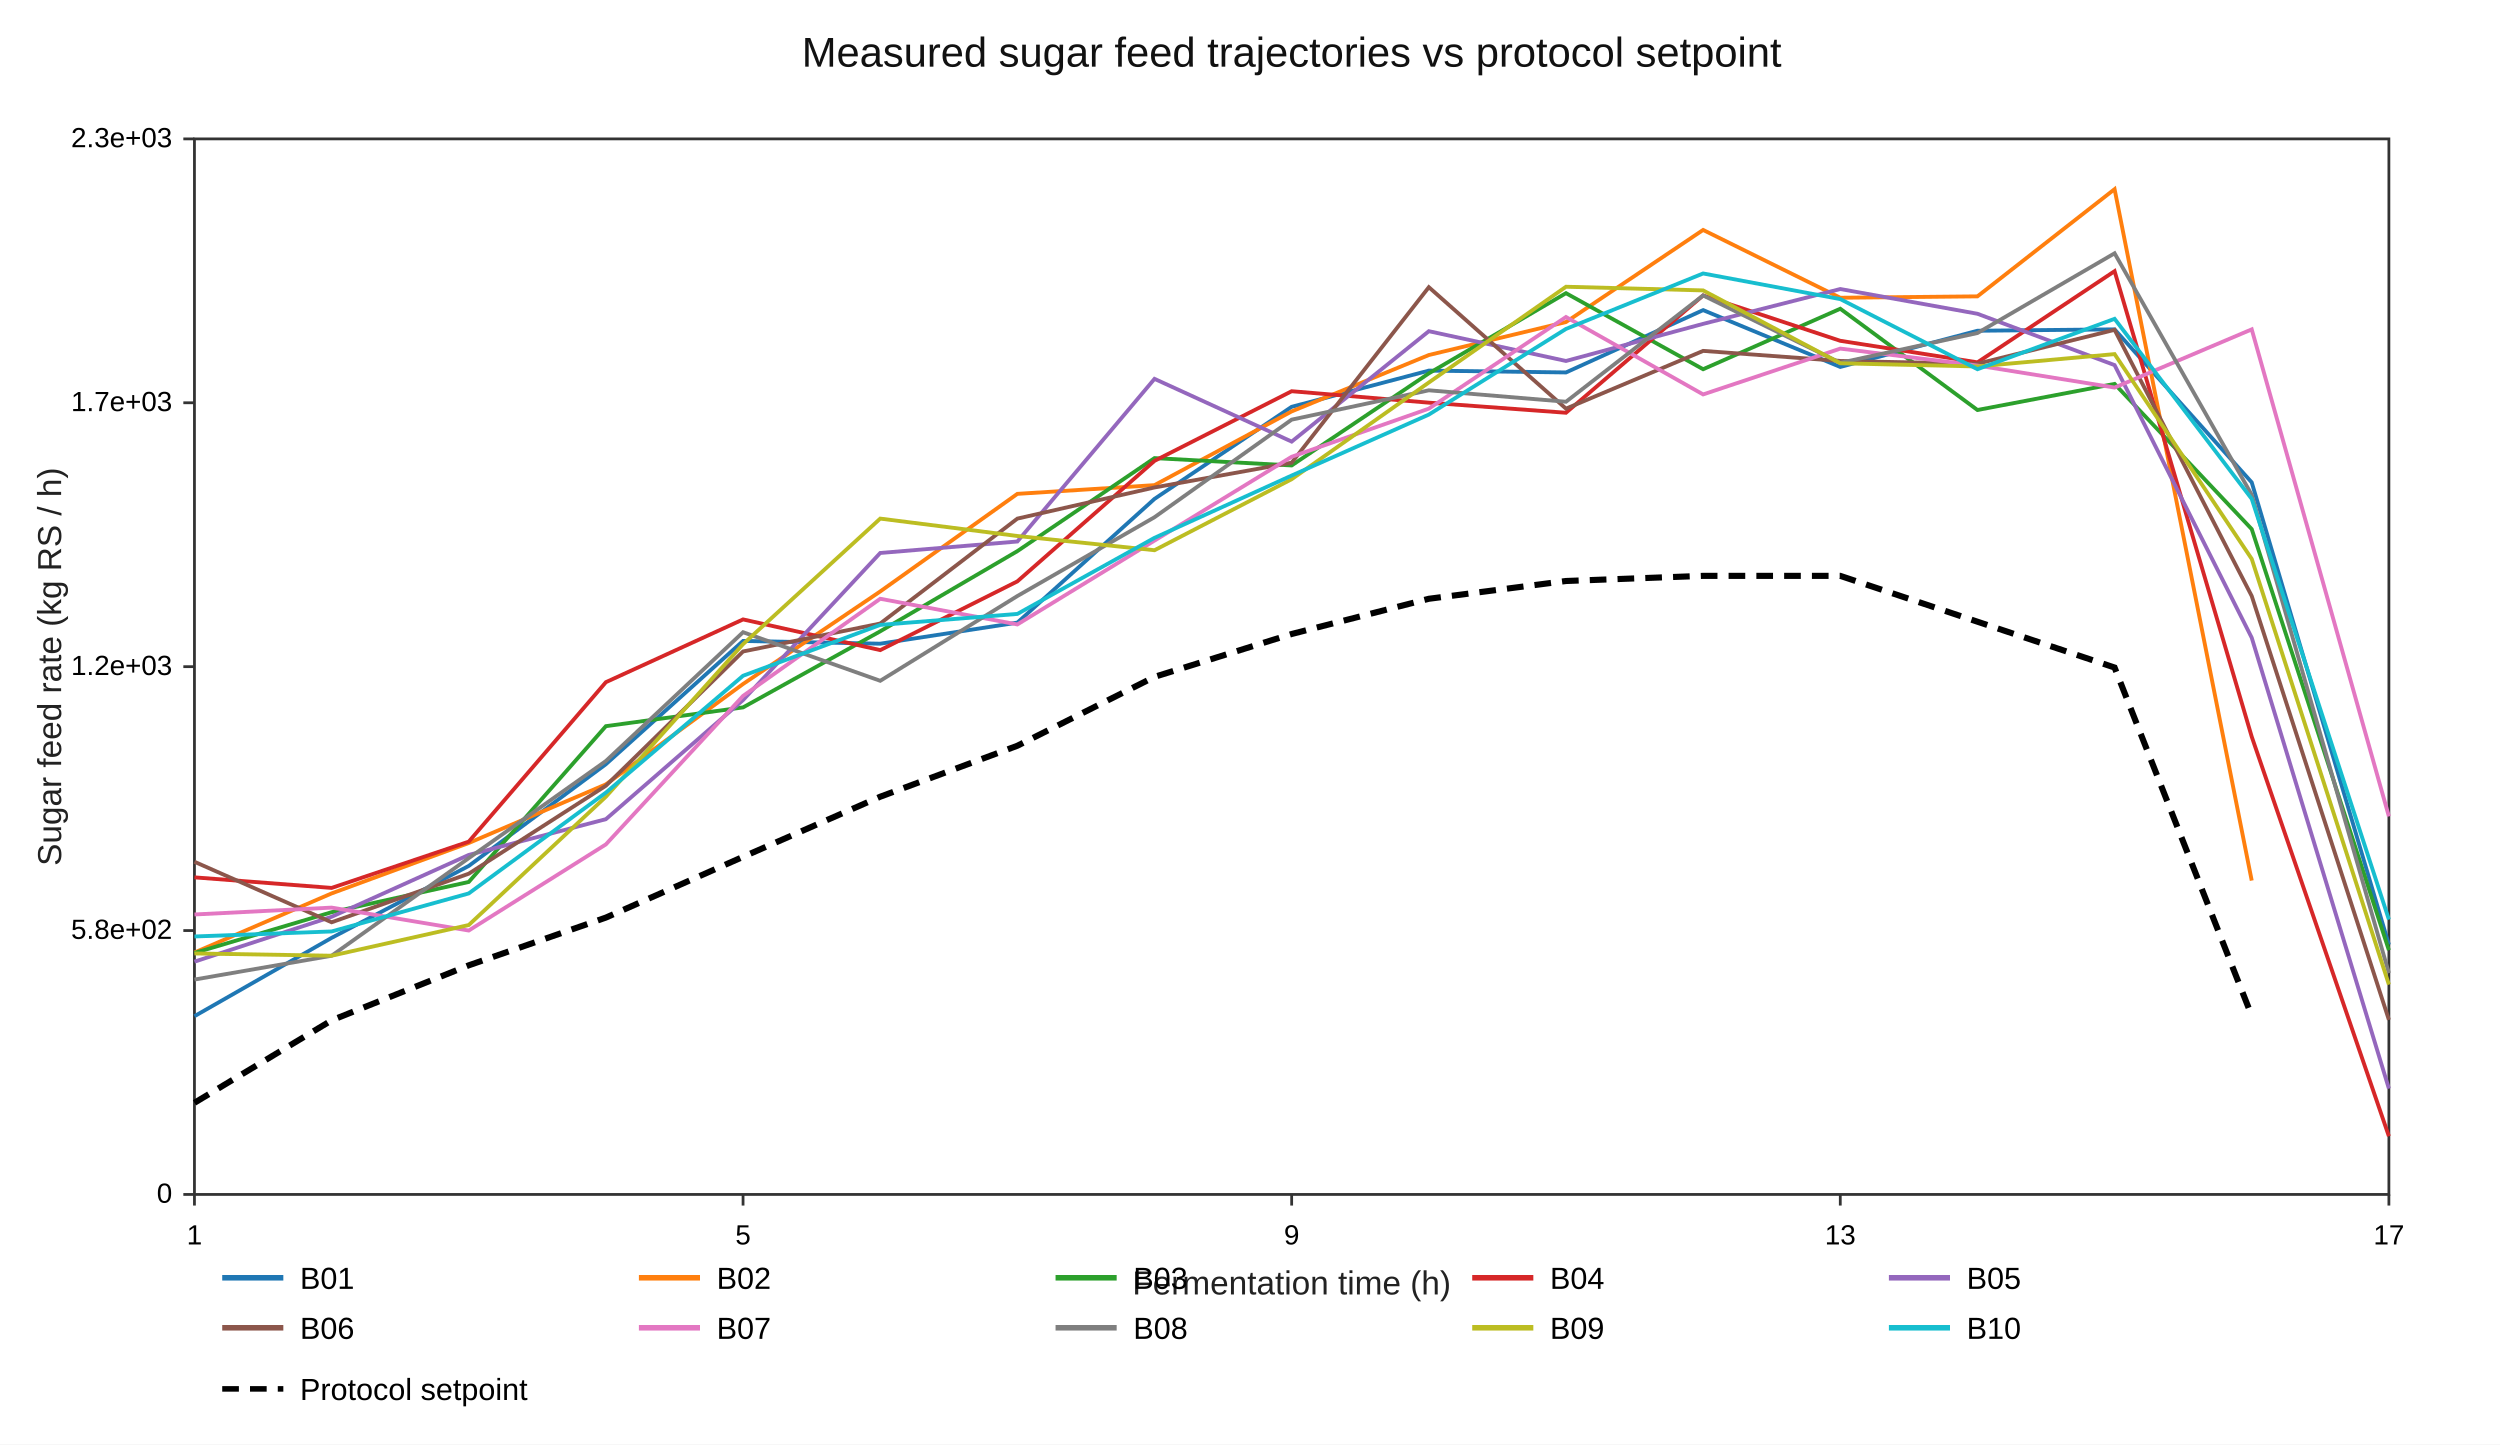
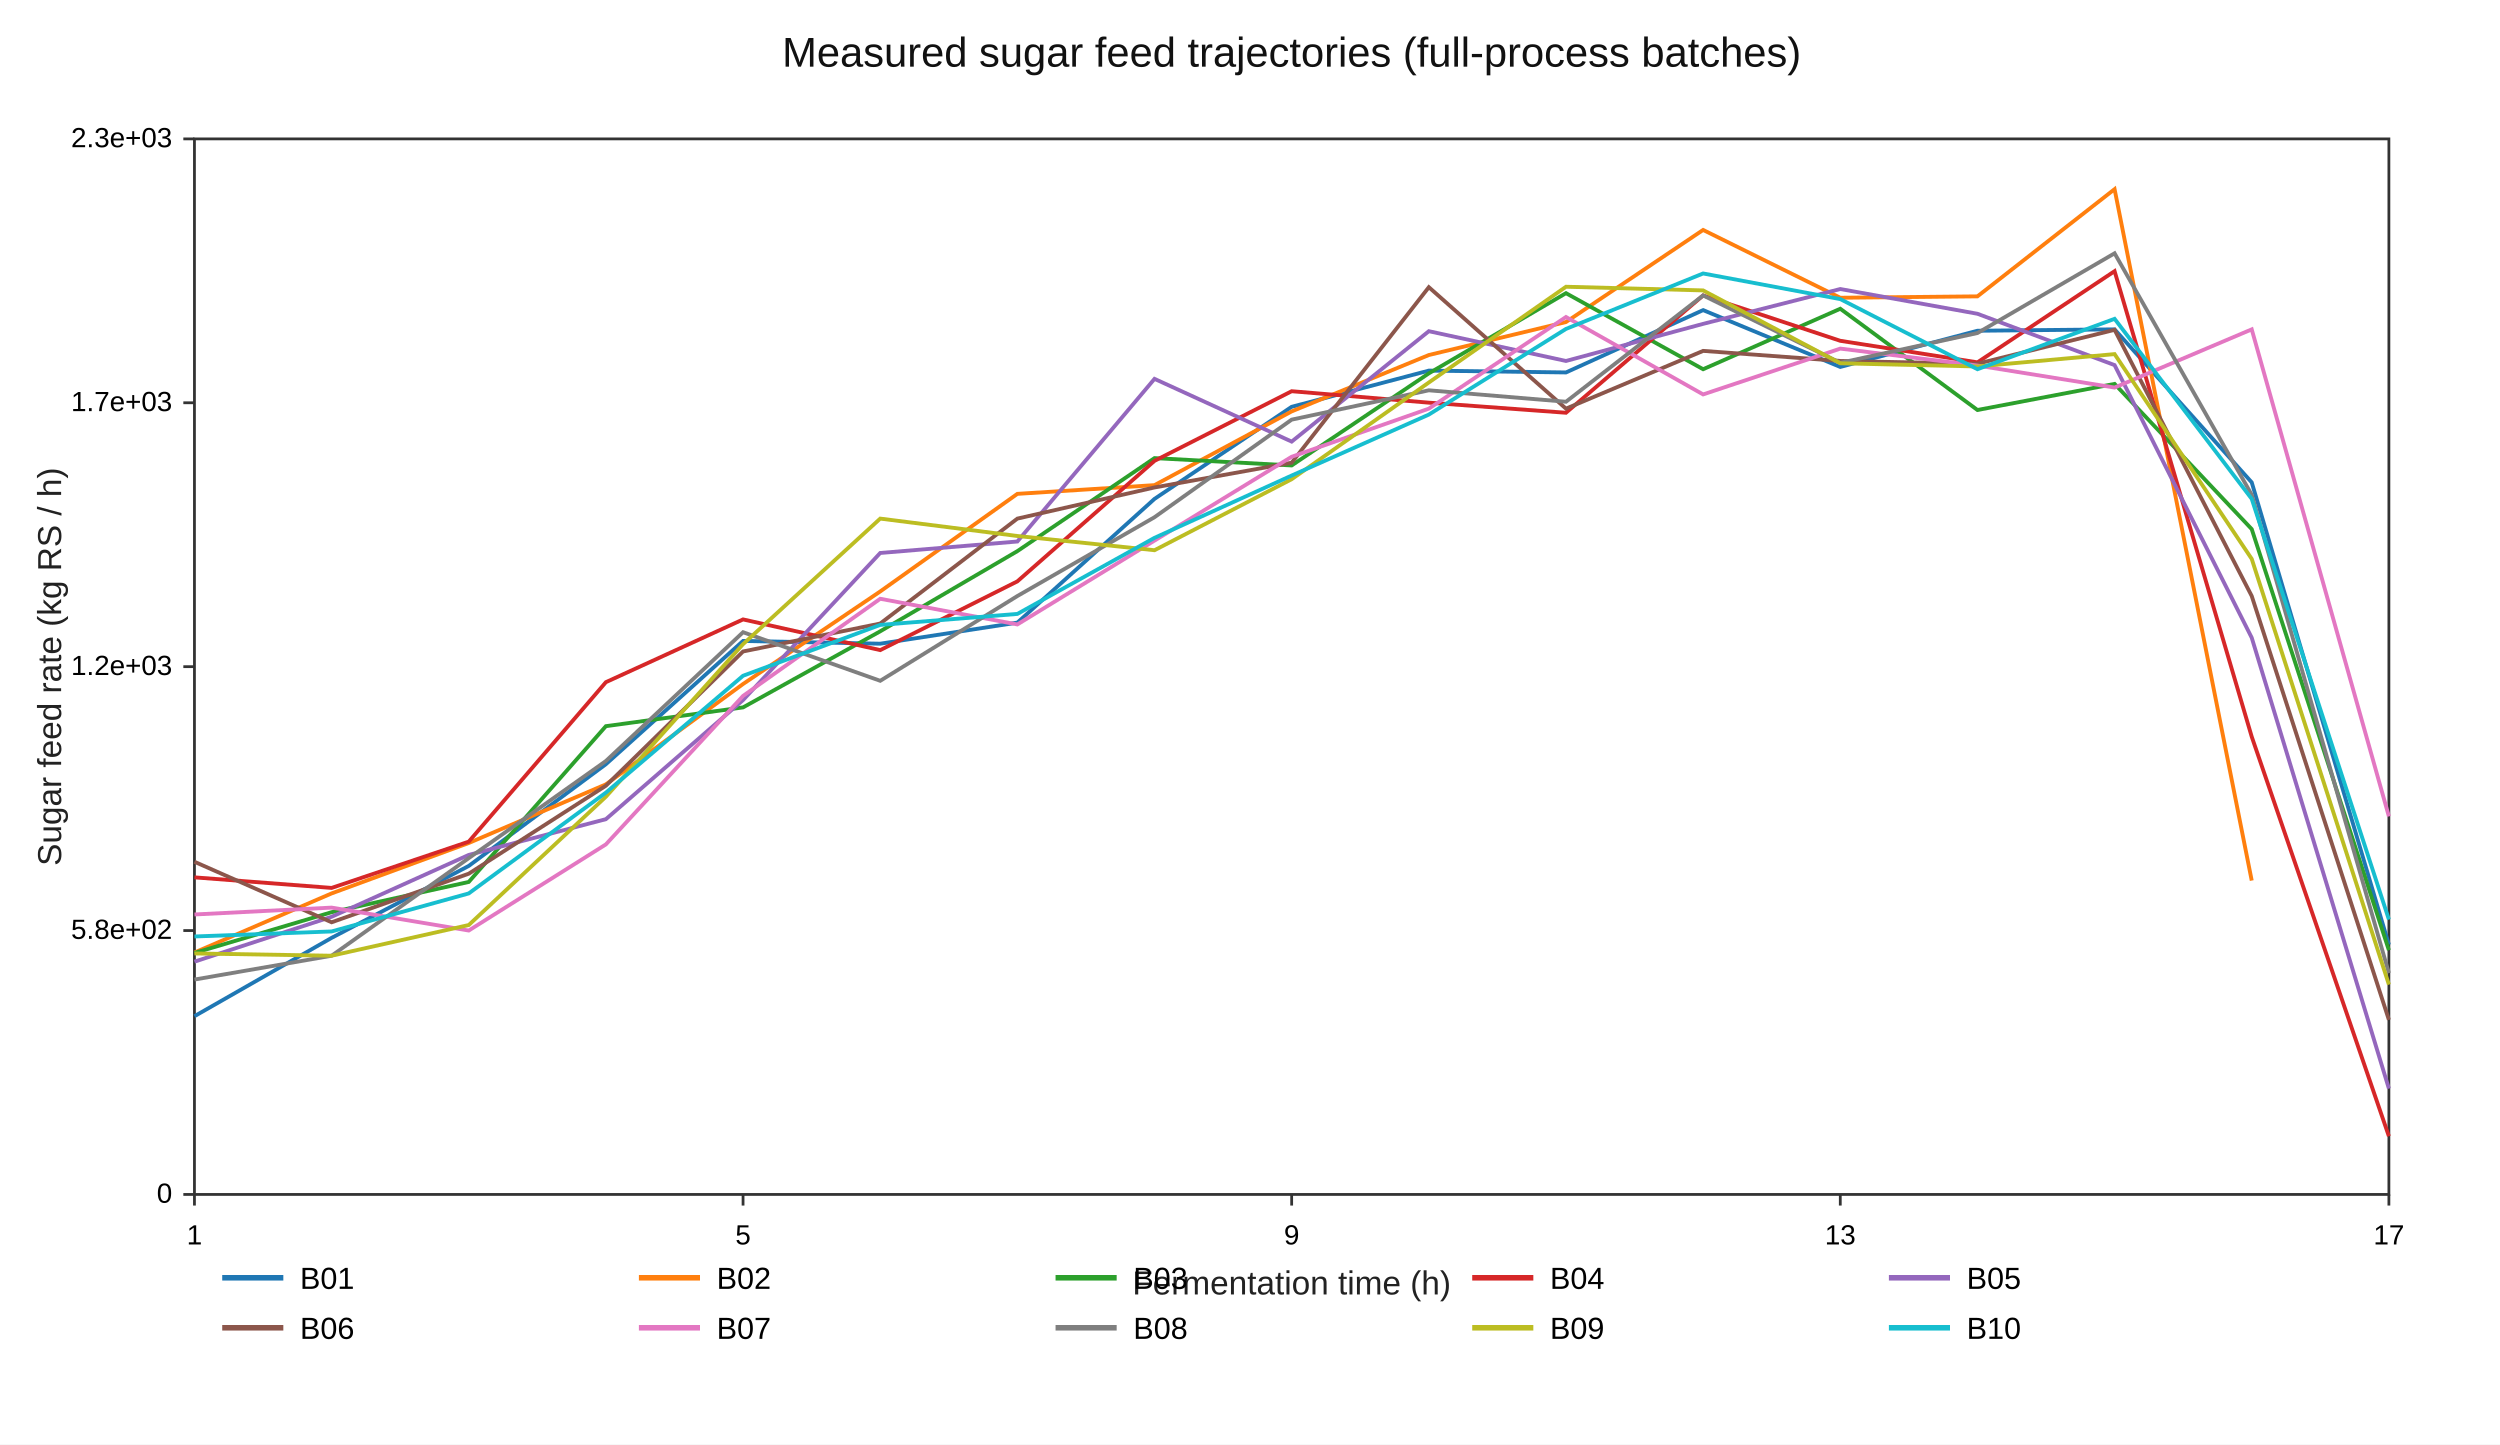
<svg xmlns="http://www.w3.org/2000/svg" width="900" height="520" viewBox="0 0 900 520">
  <rect width="100%" height="100%" fill="white" />
  <rect x="70" y="50" width="790" height="380" fill="none" stroke="#333" />
-   <text x="465.0" y="24" text-anchor="middle" font-family="Arial" font-size="15" fill="#111">Measured sugar feed trajectories vs protocol setpoint</text>
+   <text x="465.0" y="24" text-anchor="middle" font-family="Arial" font-size="15" fill="#111">Measured sugar feed trajectories (full-process batches)</text>
  <text x="465.0" y="466" text-anchor="middle" font-family="Arial" font-size="12" fill="#222">Fermentation time (h)</text>
  <text x="22" y="240.0" text-anchor="middle" font-family="Arial" font-size="12" fill="#222" transform="rotate(-90 22 240.0)">Sugar feed rate (kg RS / h)</text>
  <line x1="70.0" y1="430" x2="70.0" y2="434" stroke="#333" />
  <text x="70.0" y="448" text-anchor="middle" font-family="Arial" font-size="10">1</text>
  <line x1="66" y1="430.0" x2="70" y2="430.0" stroke="#333" />
  <text x="62" y="433.0" text-anchor="end" font-family="Arial" font-size="10">0</text>
  <line x1="267.5" y1="430" x2="267.5" y2="434" stroke="#333" />
  <text x="267.5" y="448" text-anchor="middle" font-family="Arial" font-size="10">5</text>
  <line x1="66" y1="335.0" x2="70" y2="335.0" stroke="#333" />
  <text x="62" y="338.0" text-anchor="end" font-family="Arial" font-size="10">5.8e+02</text>
  <line x1="465.0" y1="430" x2="465.0" y2="434" stroke="#333" />
  <text x="465.0" y="448" text-anchor="middle" font-family="Arial" font-size="10">9</text>
  <line x1="66" y1="240.0" x2="70" y2="240.0" stroke="#333" />
  <text x="62" y="243.0" text-anchor="end" font-family="Arial" font-size="10">1.2e+03</text>
  <line x1="662.5" y1="430" x2="662.5" y2="434" stroke="#333" />
  <text x="662.5" y="448" text-anchor="middle" font-family="Arial" font-size="10">13</text>
  <line x1="66" y1="145.0" x2="70" y2="145.0" stroke="#333" />
  <text x="62" y="148.0" text-anchor="end" font-family="Arial" font-size="10">1.7e+03</text>
  <line x1="860.0" y1="430" x2="860.0" y2="434" stroke="#333" />
  <text x="860.0" y="448" text-anchor="middle" font-family="Arial" font-size="10">17</text>
  <line x1="66" y1="50.0" x2="70" y2="50.0" stroke="#333" />
  <text x="62" y="53.0" text-anchor="end" font-family="Arial" font-size="10">2.3e+03</text>
  <path d="M 70.00,365.83 L 119.38,337.63 L 168.75,311.73 L 218.12,275.11 L 267.50,230.74 L 316.88,231.73 L 366.25,224.14 L 415.62,179.60 L 465.00,146.45 L 514.38,133.42 L 563.75,134.08 L 613.12,111.64 L 662.50,132.10 L 711.88,119.07 L 761.25,118.57 L 810.62,173.66 L 860.00,340.10" fill="none" stroke="#1f77b4" stroke-width="1.4" />
  <path d="M 70.00,342.91 L 119.38,321.63 L 168.75,303.48 L 218.12,282.37 L 267.50,246.24 L 316.88,212.92 L 366.25,177.79 L 415.62,174.65 L 465.00,148.10 L 514.38,127.81 L 563.75,115.93 L 613.12,82.78 L 662.50,107.19 L 711.88,106.69 L 761.25,68.10 L 810.62,317.01" fill="none" stroke="#ff7f0e" stroke-width="1.4" />
  <path d="M 70.00,343.07 L 119.38,328.39 L 168.75,317.50 L 218.12,261.42 L 267.50,254.66 L 316.88,227.27 L 366.25,198.41 L 415.62,164.92 L 465.00,167.56 L 514.38,134.41 L 563.75,105.54 L 613.12,132.92 L 662.50,111.15 L 711.88,147.60 L 761.25,138.20 L 810.62,190.49 L 860.00,342.08" fill="none" stroke="#2ca02c" stroke-width="1.4" />
  <path d="M 70.00,315.85 L 119.38,319.65 L 168.75,302.99 L 218.12,245.58 L 267.50,222.99 L 316.88,234.04 L 366.25,209.29 L 415.62,165.91 L 465.00,140.84 L 514.38,144.96 L 563.75,148.59 L 613.12,106.36 L 662.50,122.69 L 711.88,130.45 L 761.25,97.62 L 810.62,265.21 L 860.00,409.05" fill="none" stroke="#d62728" stroke-width="1.4" />
  <path d="M 70.00,346.20 L 119.38,330.04 L 168.75,307.77 L 218.12,294.90 L 267.50,252.02 L 316.88,199.07 L 366.25,194.94 L 415.62,136.39 L 465.00,158.98 L 514.38,119.23 L 563.75,129.95 L 613.12,116.59 L 662.50,104.05 L 711.88,112.96 L 761.25,131.44 L 810.62,229.58 L 860.00,391.90" fill="none" stroke="#9467bd" stroke-width="1.4" />
  <path d="M 70.00,310.24 L 119.38,332.02 L 168.75,314.53 L 218.12,282.86 L 267.50,234.53 L 316.88,224.47 L 366.25,186.70 L 415.62,175.48 L 465.00,166.57 L 514.38,103.39 L 563.75,147.11 L 613.12,126.32 L 662.50,129.95 L 711.88,130.94 L 761.25,118.74 L 810.62,214.57 L 860.00,367.15" fill="none" stroke="#8c564b" stroke-width="1.4" />
  <path d="M 70.00,329.21 L 119.38,326.74 L 168.75,334.99 L 218.12,303.98 L 267.50,250.53 L 316.88,215.56 L 366.25,224.80 L 415.62,194.61 L 465.00,164.43 L 514.38,147.11 L 563.75,114.12 L 613.12,141.99 L 662.50,125.50 L 711.88,131.60 L 761.25,139.52 L 810.62,118.57 L 860.00,293.91" fill="none" stroke="#e377c2" stroke-width="1.4" />
  <path d="M 70.00,352.64 L 119.38,344.06 L 168.75,308.93 L 218.12,273.96 L 267.50,227.60 L 316.88,245.09 L 366.25,214.57 L 415.62,186.20 L 465.00,151.07 L 514.38,140.51 L 563.75,144.63 L 613.12,106.36 L 662.50,130.61 L 711.88,119.89 L 761.25,91.19 L 810.62,178.12 L 860.00,350.33" fill="none" stroke="#7f7f7f" stroke-width="1.4" />
  <path d="M 70.00,343.24 L 119.38,344.06 L 168.75,333.01 L 218.12,286.82 L 267.50,231.89 L 316.88,186.70 L 366.25,192.96 L 415.62,198.08 L 465.00,172.51 L 514.38,137.70 L 563.75,103.23 L 613.12,104.55 L 662.50,130.78 L 711.88,131.93 L 761.25,127.48 L 810.62,201.21 L 860.00,354.45" fill="none" stroke="#bcbd22" stroke-width="1.4" />
  <path d="M 70.00,337.13 L 119.38,335.32 L 168.75,321.63 L 218.12,285.34 L 267.50,243.27 L 316.88,224.96 L 366.25,221.01 L 415.62,193.62 L 465.00,171.19 L 514.38,149.25 L 563.75,118.41 L 613.12,98.45 L 662.50,107.68 L 711.88,132.92 L 761.25,114.78 L 810.62,179.60 L 860.00,331.03" fill="none" stroke="#17becf" stroke-width="1.4" />
-   <path d="M 70.00,397.01 L 119.38,367.32 L 168.75,347.52 L 218.12,330.33 L 267.50,308.46 L 316.88,286.82 L 366.25,268.47 L 415.62,243.67 L 465.00,228.24 L 514.38,215.56 L 563.75,209.16 L 613.12,207.31 L 662.50,207.31 L 711.88,223.81 L 761.25,240.31 L 810.62,365.67" fill="none" stroke="#000000" stroke-width="2.2" stroke-dasharray="6 4" />
  <line x1="80" y1="460" x2="102" y2="460" stroke="#1f77b4" stroke-width="2" />
  <text x="108" y="464" font-family="Arial" font-size="11">B01</text>
  <line x1="230" y1="460" x2="252" y2="460" stroke="#ff7f0e" stroke-width="2" />
  <text x="258" y="464" font-family="Arial" font-size="11">B02</text>
  <line x1="380" y1="460" x2="402" y2="460" stroke="#2ca02c" stroke-width="2" />
  <text x="408" y="464" font-family="Arial" font-size="11">B03</text>
  <line x1="530" y1="460" x2="552" y2="460" stroke="#d62728" stroke-width="2" />
  <text x="558" y="464" font-family="Arial" font-size="11">B04</text>
  <line x1="680" y1="460" x2="702" y2="460" stroke="#9467bd" stroke-width="2" />
  <text x="708" y="464" font-family="Arial" font-size="11">B05</text>
  <line x1="80" y1="478" x2="102" y2="478" stroke="#8c564b" stroke-width="2" />
  <text x="108" y="482" font-family="Arial" font-size="11">B06</text>
  <line x1="230" y1="478" x2="252" y2="478" stroke="#e377c2" stroke-width="2" />
  <text x="258" y="482" font-family="Arial" font-size="11">B07</text>
  <line x1="380" y1="478" x2="402" y2="478" stroke="#7f7f7f" stroke-width="2" />
  <text x="408" y="482" font-family="Arial" font-size="11">B08</text>
  <line x1="530" y1="478" x2="552" y2="478" stroke="#bcbd22" stroke-width="2" />
  <text x="558" y="482" font-family="Arial" font-size="11">B09</text>
  <line x1="680" y1="478" x2="702" y2="478" stroke="#17becf" stroke-width="2" />
  <text x="708" y="482" font-family="Arial" font-size="11">B10</text>
-   <line x1="80" y1="500" x2="102" y2="500" stroke="#000" stroke-width="2" stroke-dasharray="6 4" />
-   <text x="108" y="504" font-family="Arial" font-size="11">Protocol setpoint</text>
</svg>
